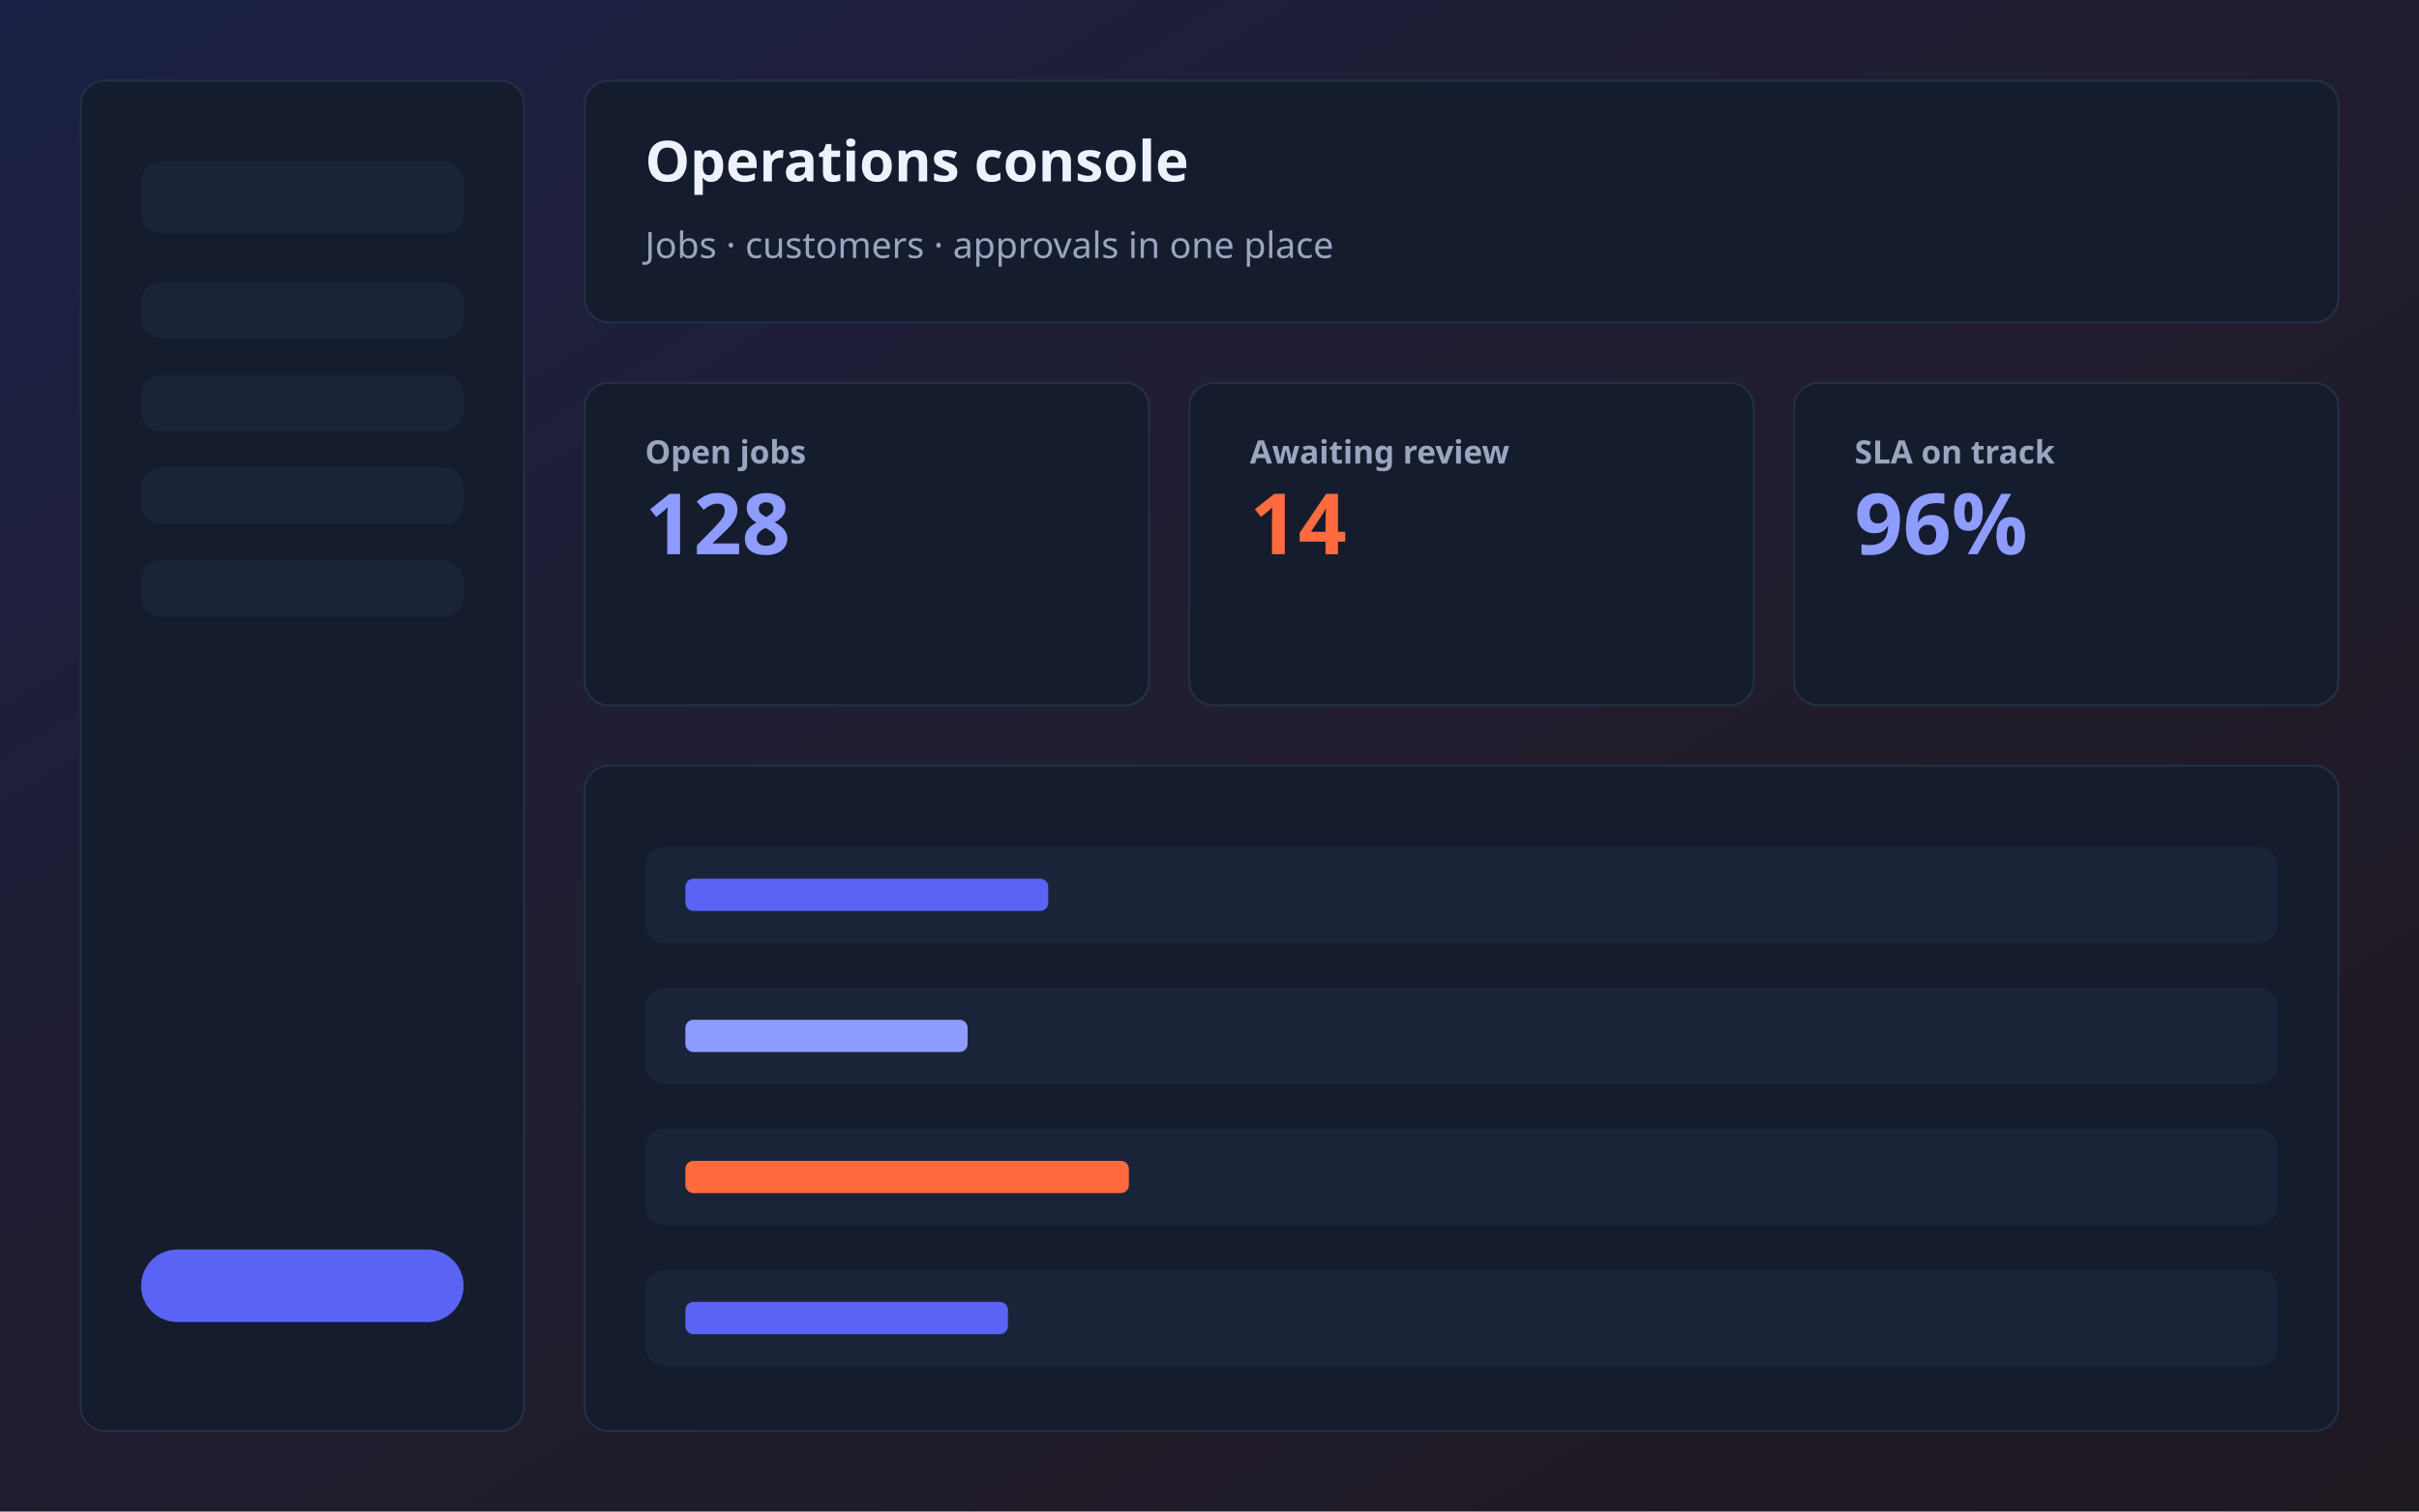
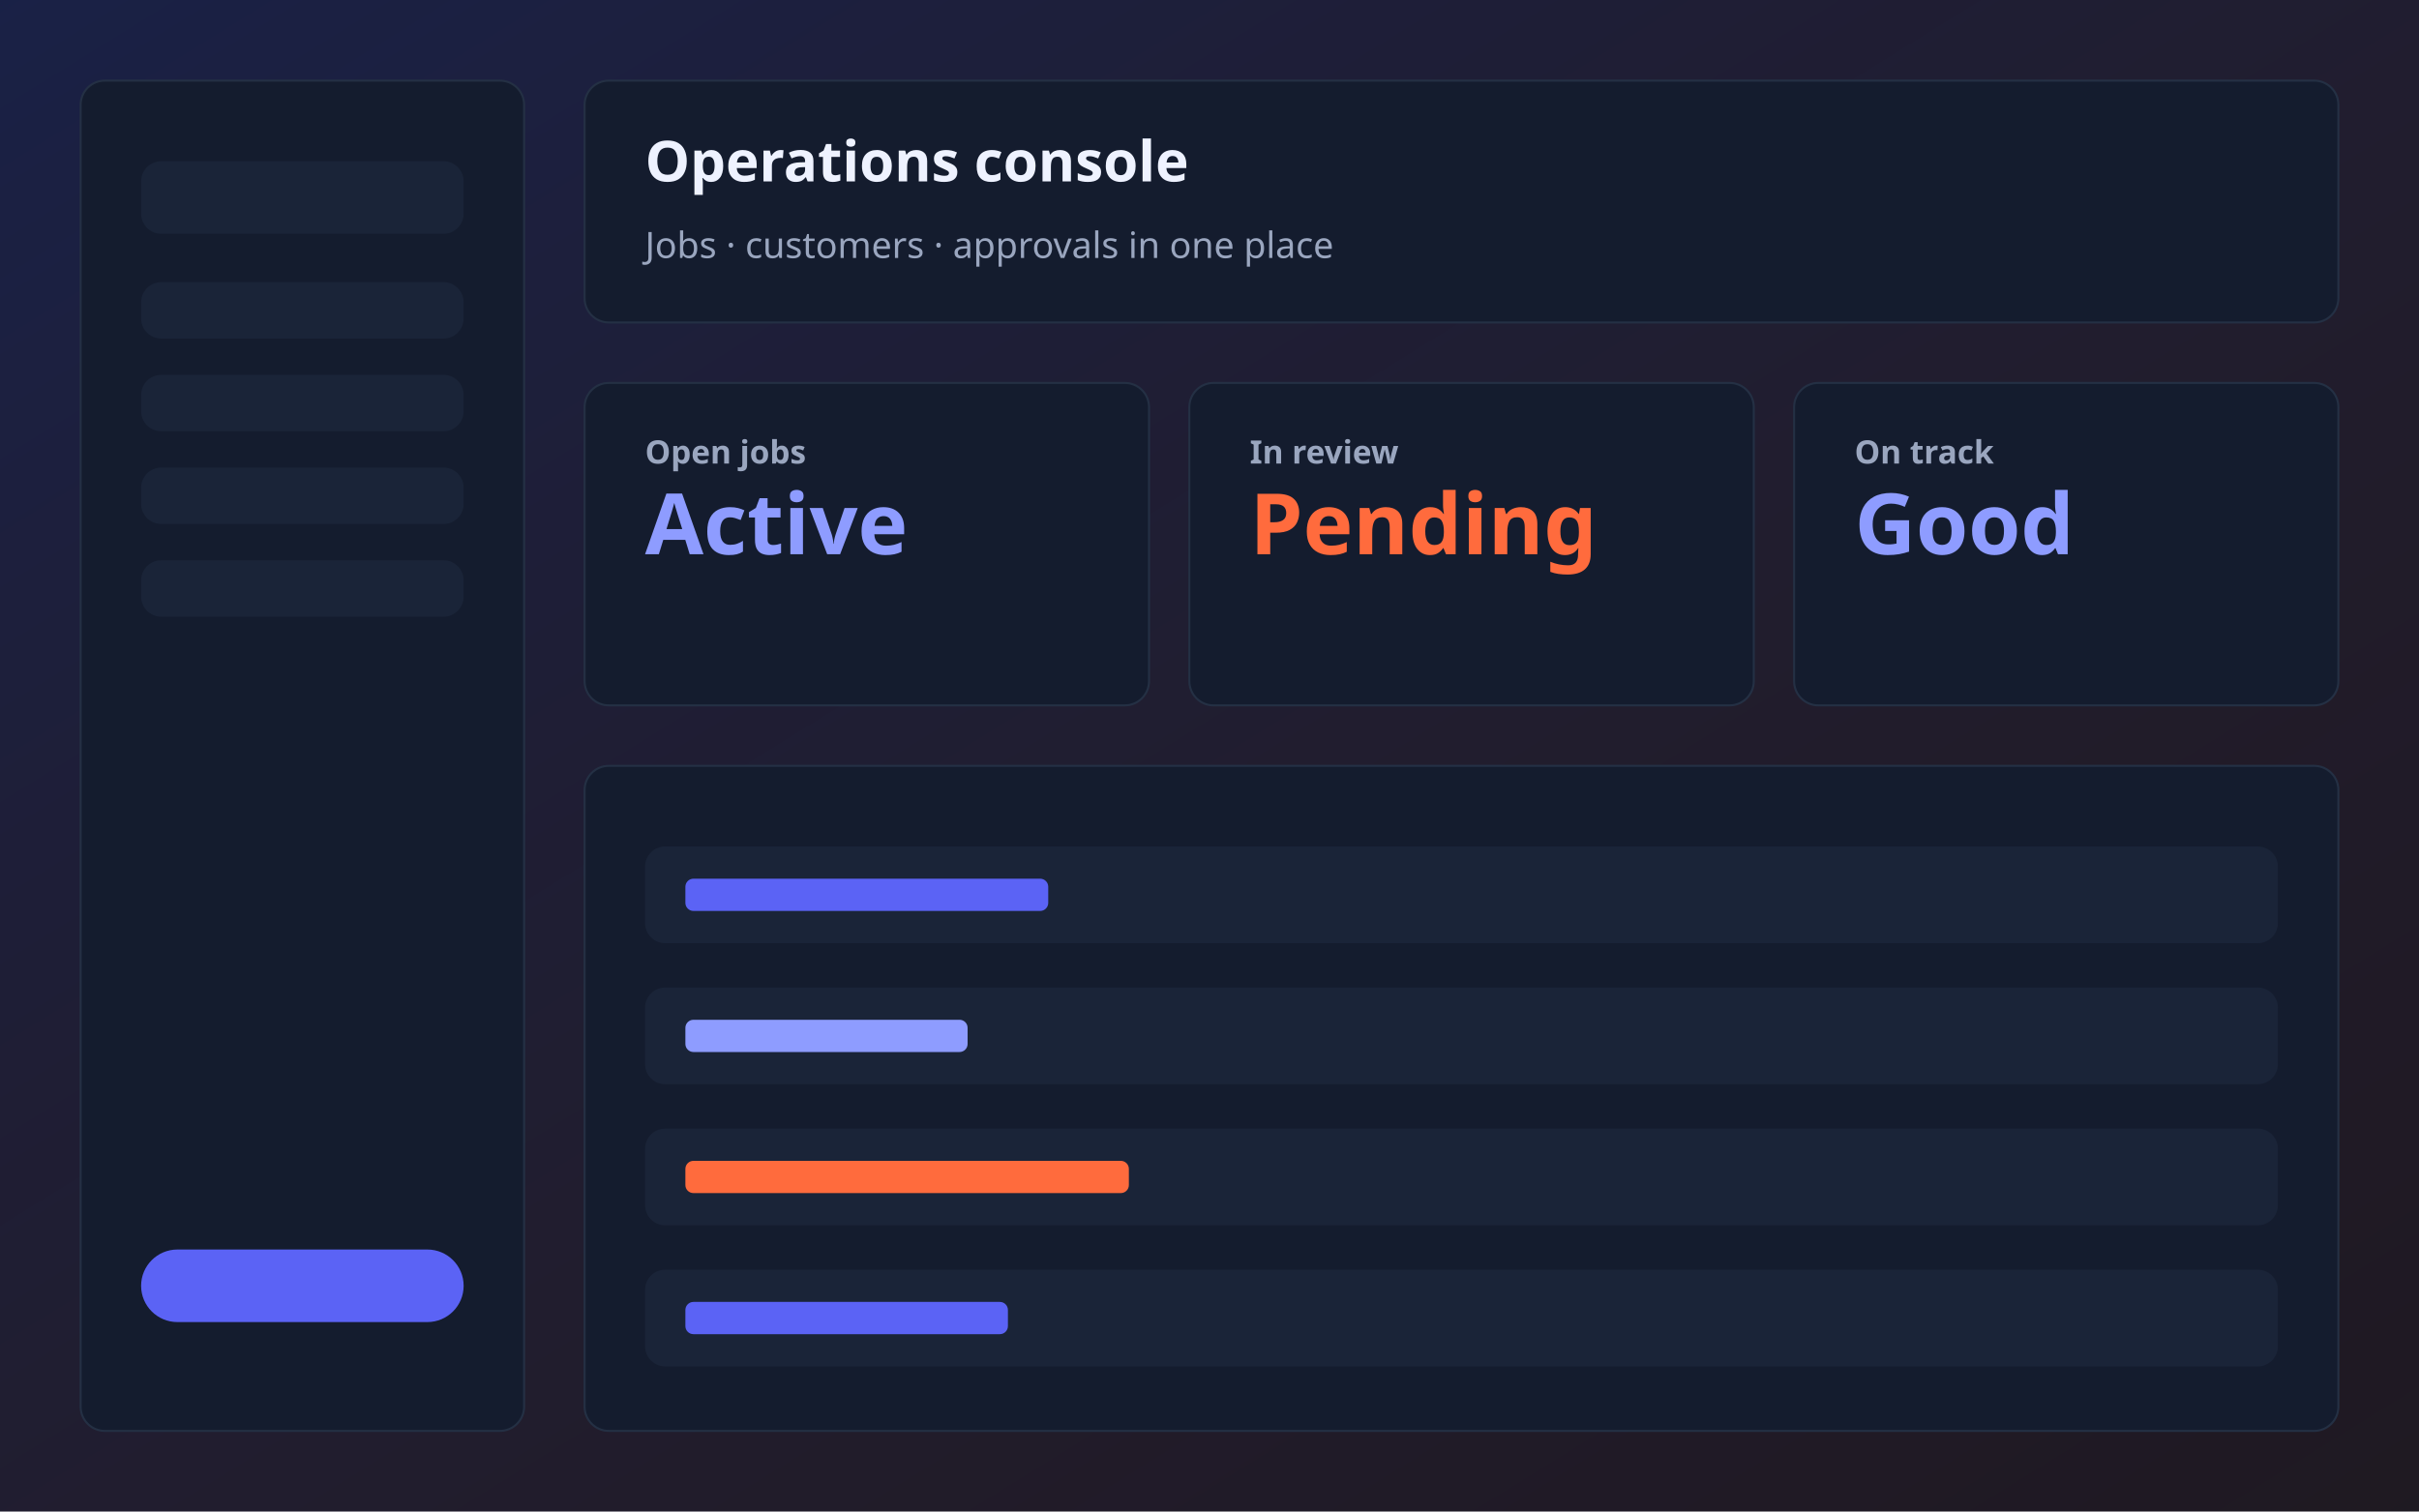
<svg xmlns="http://www.w3.org/2000/svg" width="1200" height="750" viewBox="0 0 1200 750" role="img" aria-label="Web application dashboard">
  <defs>
    <linearGradient id="g" x1="0" y1="0" x2="1" y2="1">
      <stop offset="0%" stop-color="#5B63F5" stop-opacity="0.18" />
      <stop offset="100%" stop-color="#FF6B3D" stop-opacity="0.08" />
    </linearGradient>
  </defs>
  <rect width="1200" height="750" fill="#0B1220" />
  <rect width="1200" height="750" fill="url(#g)" />
  <rect x="40" y="40" width="220" height="670" rx="12" fill="#141C2E" stroke="#243044" />
  <rect x="70" y="80" width="160" height="36" rx="10" fill="#1A2438" />
  <rect x="70" y="140" width="160" height="28" rx="10" fill="#1A2438" />
  <rect x="70" y="186" width="160" height="28" rx="10" fill="#1A2438" />
  <rect x="70" y="232" width="160" height="28" rx="10" fill="#1A2438" />
  <rect x="70" y="278" width="160" height="28" rx="10" fill="#1A2438" />
  <rect x="70" y="620" width="160" height="36" rx="18" fill="#5B63F5" />
  <rect x="290" y="40" width="870" height="120" rx="12" fill="#141C2E" stroke="#243044" />
  <text x="320" y="90" fill="#EEF2FF" font-family="system-ui,sans-serif" font-size="28" font-weight="700">Operations console</text>
  <text x="320" y="128" fill="#9AA6BF" font-family="system-ui,sans-serif" font-size="18" font-weight="500">Jobs · customers · approvals in one place</text>
  <rect x="290" y="190" width="280" height="160" rx="12" fill="#141C2E" stroke="#243044" />
  <rect x="590" y="190" width="280" height="160" rx="12" fill="#141C2E" stroke="#243044" />
  <rect x="890" y="190" width="270" height="160" rx="12" fill="#141C2E" stroke="#243044" />
  <text x="320" y="230" fill="#9AA6BF" font-family="system-ui,sans-serif" font-size="16" font-weight="600">Open jobs</text>
-   <text x="320" y="275" fill="#8E9CFF" font-family="system-ui,sans-serif" font-size="42" font-weight="800">128</text>
-   <text x="620" y="230" fill="#9AA6BF" font-family="system-ui,sans-serif" font-size="16" font-weight="600">Awaiting review</text>
-   <text x="620" y="275" fill="#FF6B3D" font-family="system-ui,sans-serif" font-size="42" font-weight="800">14</text>
-   <text x="920" y="230" fill="#9AA6BF" font-family="system-ui,sans-serif" font-size="16" font-weight="600">SLA on track</text>
-   <text x="920" y="275" fill="#8E9CFF" font-family="system-ui,sans-serif" font-size="42" font-weight="800">96%</text>
+   <text x="320" y="275" fill="#8E9CFF" font-family="system-ui,sans-serif" font-size="42" font-weight="800">Active</text>
+   <text x="620" y="230" fill="#9AA6BF" font-family="system-ui,sans-serif" font-size="16" font-weight="600">In review</text>
+   <text x="620" y="275" fill="#FF6B3D" font-family="system-ui,sans-serif" font-size="42" font-weight="800">Pending</text>
+   <text x="920" y="230" fill="#9AA6BF" font-family="system-ui,sans-serif" font-size="16" font-weight="600">On track</text>
+   <text x="920" y="275" fill="#8E9CFF" font-family="system-ui,sans-serif" font-size="42" font-weight="800">Good</text>
  <rect x="290" y="380" width="870" height="330" rx="12" fill="#141C2E" stroke="#243044" />
  <rect x="320" y="420" width="810" height="48" rx="10" fill="#1A2438" />
  <rect x="320" y="490" width="810" height="48" rx="10" fill="#1A2438" />
  <rect x="320" y="560" width="810" height="48" rx="10" fill="#1A2438" />
  <rect x="320" y="630" width="810" height="48" rx="10" fill="#1A2438" />
  <rect x="340" y="436" width="180" height="16" rx="4" fill="#5B63F5" />
  <rect x="340" y="506" width="140" height="16" rx="4" fill="#8E9CFF" />
  <rect x="340" y="576" width="220" height="16" rx="4" fill="#FF6B3D" />
  <rect x="340" y="646" width="160" height="16" rx="4" fill="#5B63F5" />
</svg>
